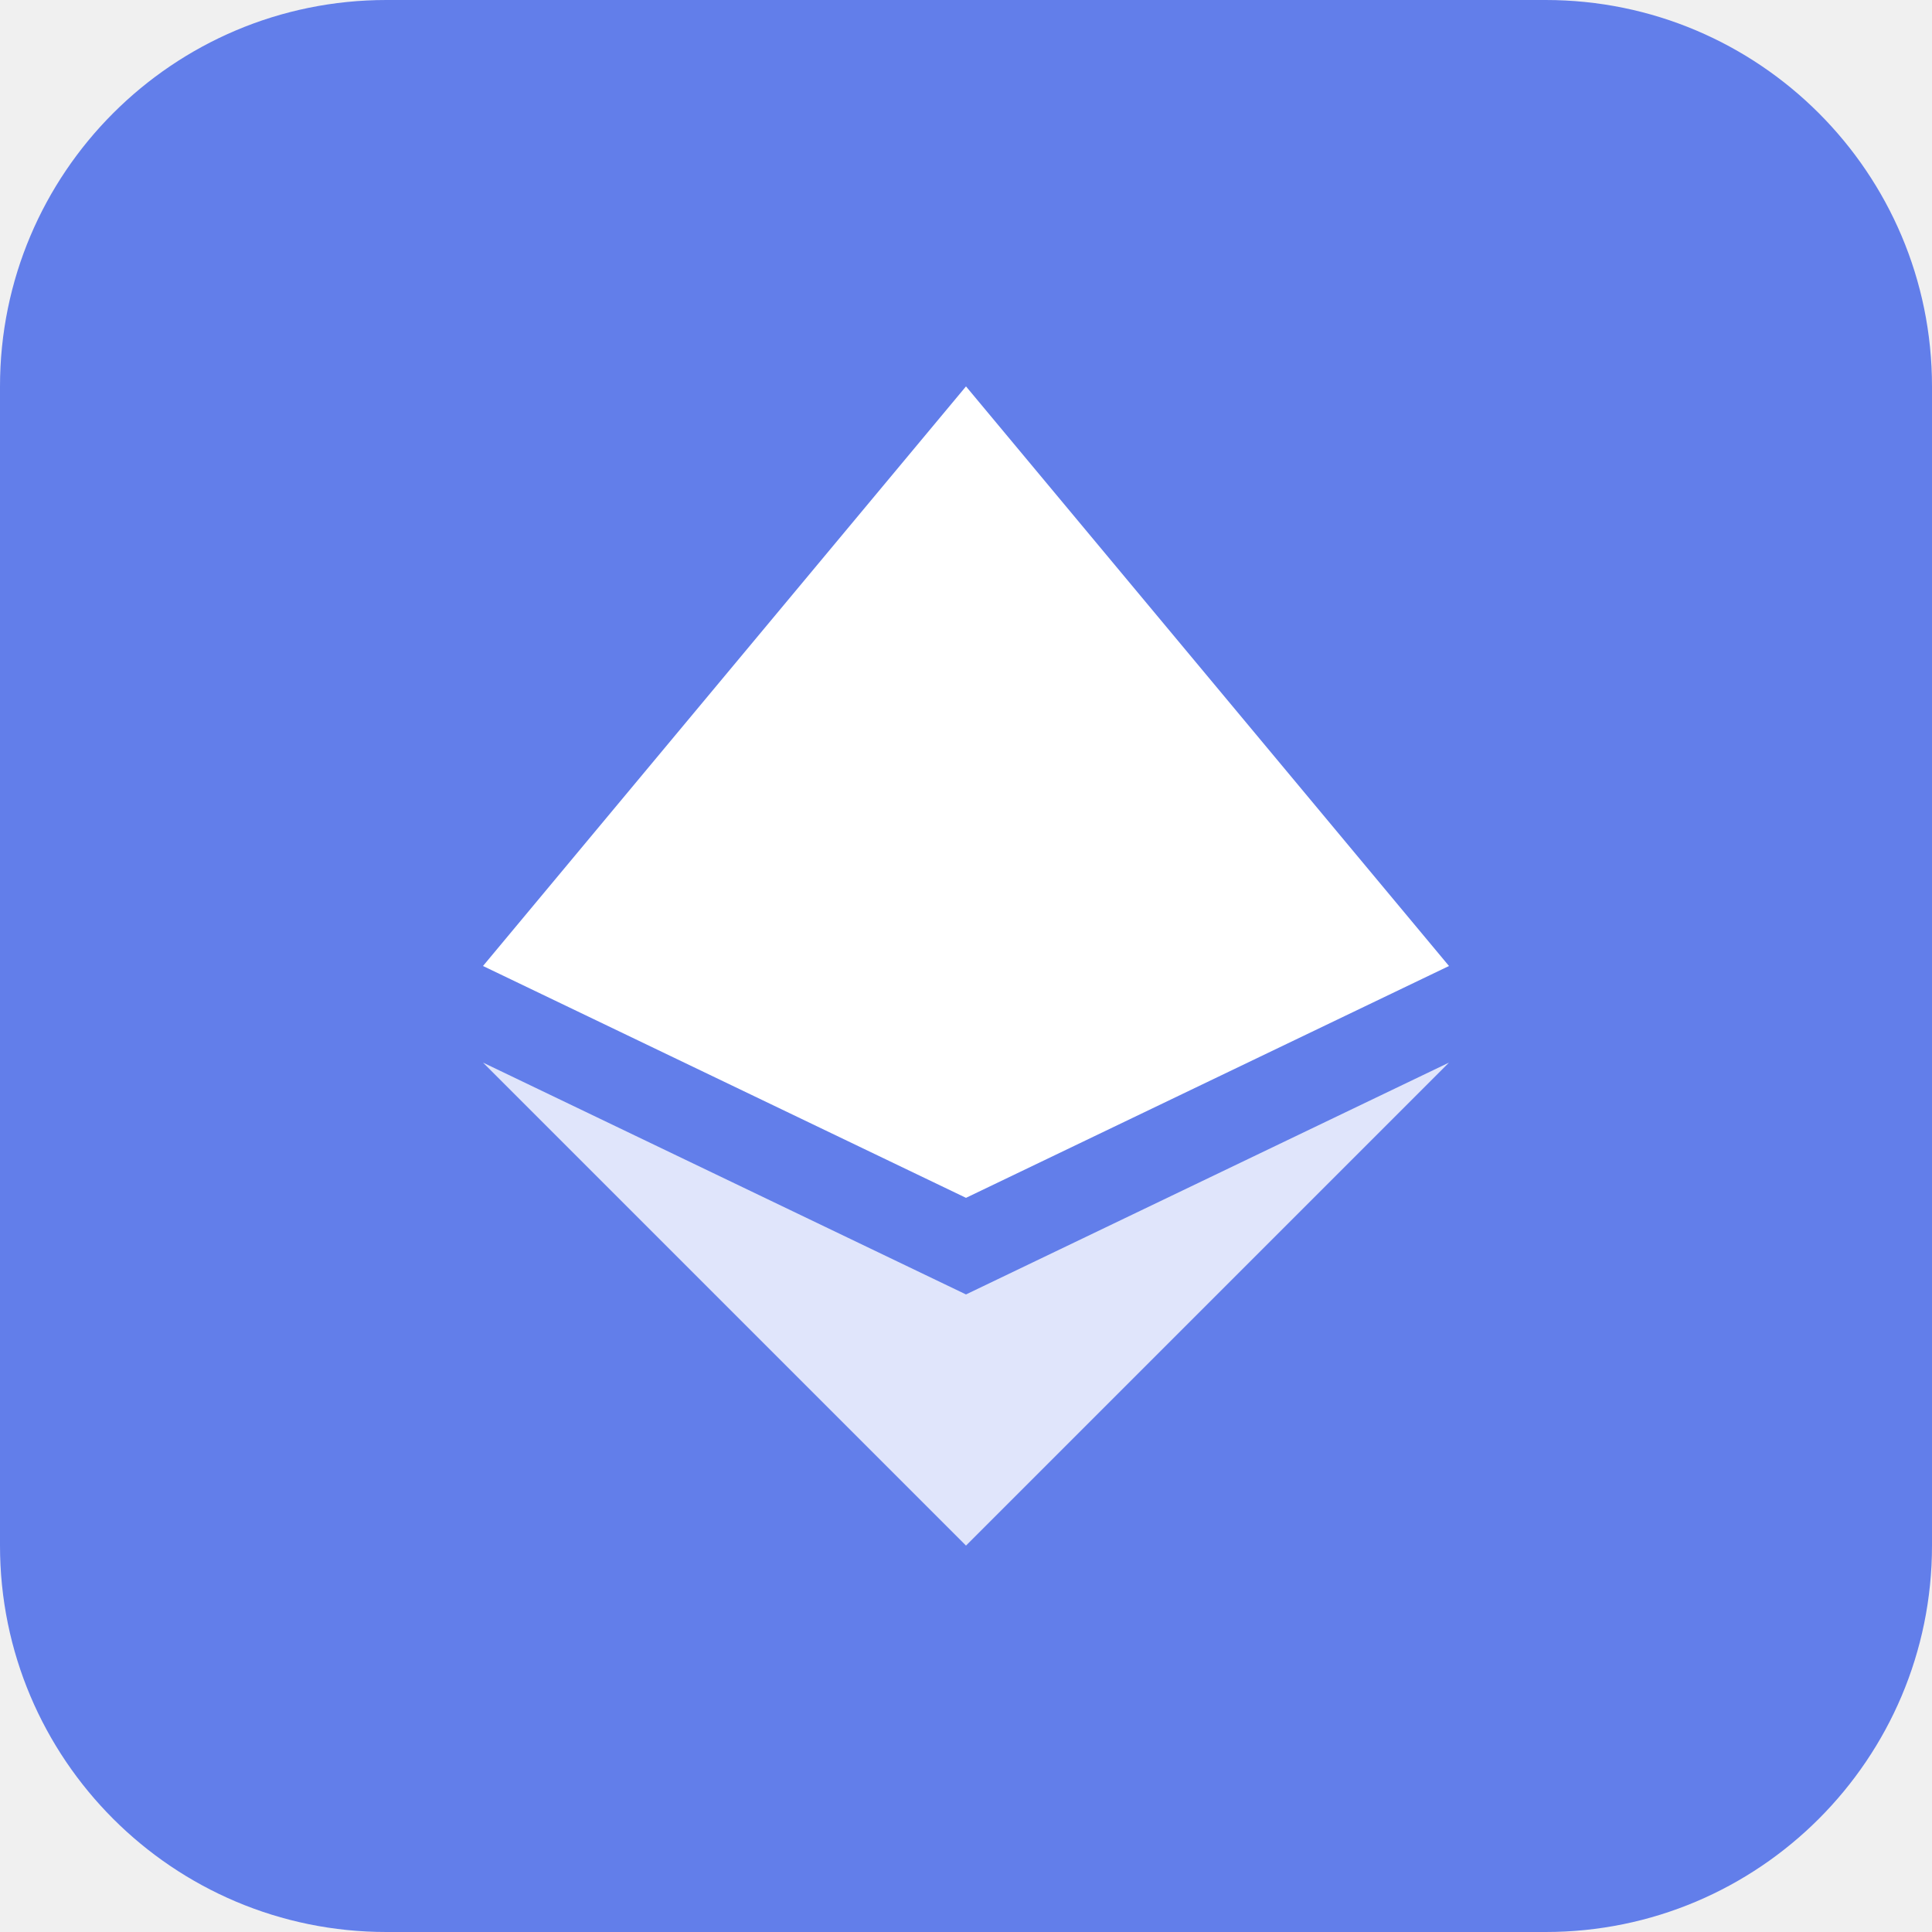
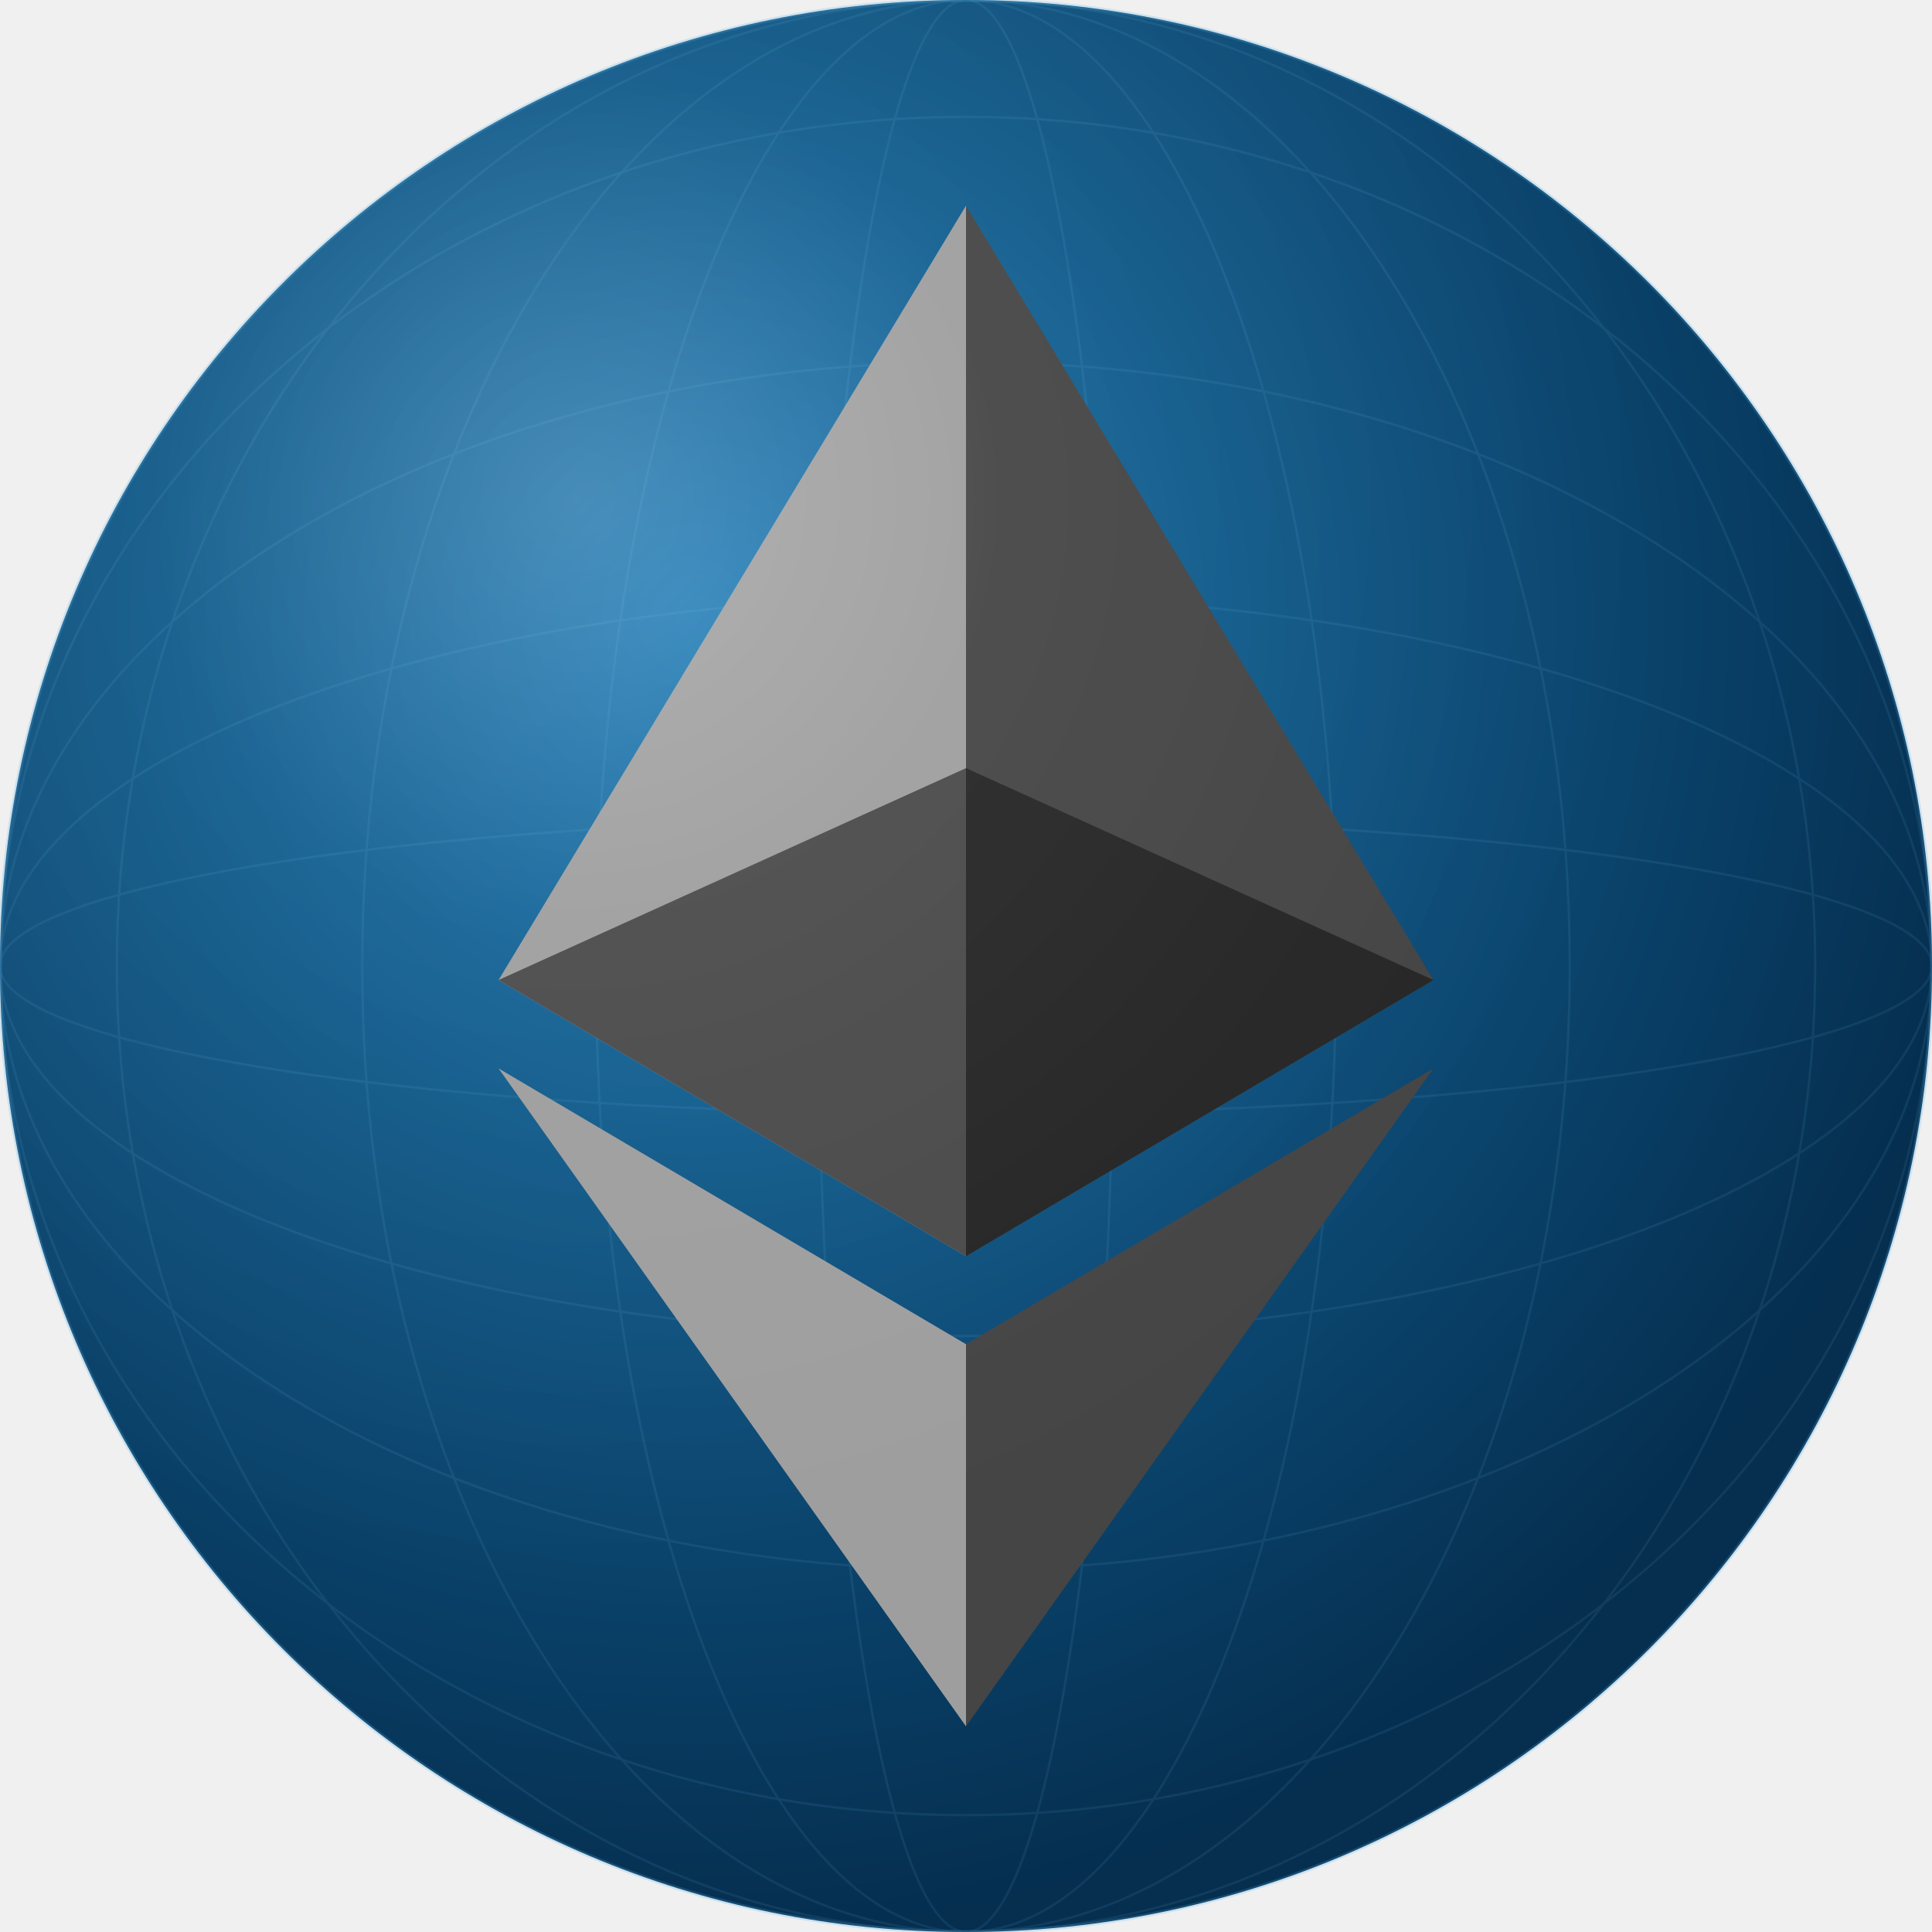
- <svg xmlns="http://www.w3.org/2000/svg" viewBox="0 0 100 100">
-   <rect width="100" height="100" rx="20" fill="#627EEA" />
-   <path d="M50 20L25 50L50 62L75 50L50 20Z" fill="white" />
-   <path d="M50 67L25 55L50 80L75 55L50 67Z" fill="white" opacity="0.8" />
+ <svg xmlns="http://www.w3.org/2000/svg" width="100%" viewBox="92 92 496 496">
+   <defs>
+     <clipPath id="gc">
+       <circle cx="340" cy="340" r="248" />
+     </clipPath>
+     <radialGradient id="ocean" cx="36%" cy="32%" r="68%">
+       <stop offset="0%" stop-color="#1e7ab5" />
+       <stop offset="40%" stop-color="#105a8a" />
+       <stop offset="100%" stop-color="#052e4f" />
+     </radialGradient>
+     <radialGradient id="atmo" cx="50%" cy="50%" r="50%">
+       <stop offset="80%" stop-color="#5ac8ff" stop-opacity="0" />
+       <stop offset="92%" stop-color="#5ac8ff" stop-opacity="0.07" />
+       <stop offset="100%" stop-color="#5ac8ff" stop-opacity="0.18" />
+     </radialGradient>
+     <radialGradient id="shine" cx="30%" cy="26%" r="55%">
+       <stop offset="0%" stop-color="#ffffff" stop-opacity="0.2" />
+       <stop offset="40%" stop-color="#ffffff" stop-opacity="0.05" />
+       <stop offset="100%" stop-color="#ffffff" stop-opacity="0" />
+     </radialGradient>
+     <radialGradient id="glow" cx="50%" cy="50%" r="50%">
+       <stop offset="0%" stop-color="#666666" stop-opacity="0.1" />
+       <stop offset="100%" stop-color="#666666" stop-opacity="0" />
+     </radialGradient>
+   </defs>
+   <circle cx="340" cy="340" r="248" fill="url(#ocean)" style="stroke:none;color:rgb(255, 255, 255);stroke-width:1px;stroke-linecap:butt;stroke-linejoin:miter;opacity:1;font-family:&quot;Anthropic Sans&quot;, -apple-system, &quot;system-ui&quot;, &quot;Segoe UI&quot;, sans-serif;font-size:16px;font-weight:400;text-anchor:start;dominant-baseline:auto" />
+   <g clip-path="url(#gc)" opacity="0.1" stroke="#70c0e8" stroke-width="0.6" fill="none" style="fill:none;stroke:rgb(112, 192, 232);color:rgb(255, 255, 255);stroke-width:0.6px;stroke-linecap:butt;stroke-linejoin:miter;opacity:0.1;font-family:&quot;Anthropic Sans&quot;, -apple-system, &quot;system-ui&quot;, &quot;Segoe UI&quot;, sans-serif;font-size:16px;font-weight:400;text-anchor:start;dominant-baseline:auto">
+     <ellipse cx="340" cy="340" rx="248" ry="38" style="fill:none;stroke:rgb(112, 192, 232);color:rgb(255, 255, 255);stroke-width:0.6px;stroke-linecap:butt;stroke-linejoin:miter;opacity:1;font-family:&quot;Anthropic Sans&quot;, -apple-system, &quot;system-ui&quot;, &quot;Segoe UI&quot;, sans-serif;font-size:16px;font-weight:400;text-anchor:start;dominant-baseline:auto" />
+     <ellipse cx="340" cy="340" rx="248" ry="95" style="fill:none;stroke:rgb(112, 192, 232);color:rgb(255, 255, 255);stroke-width:0.6px;stroke-linecap:butt;stroke-linejoin:miter;opacity:1;font-family:&quot;Anthropic Sans&quot;, -apple-system, &quot;system-ui&quot;, &quot;Segoe UI&quot;, sans-serif;font-size:16px;font-weight:400;text-anchor:start;dominant-baseline:auto" />
+     <ellipse cx="340" cy="340" rx="248" ry="155" style="fill:none;stroke:rgb(112, 192, 232);color:rgb(255, 255, 255);stroke-width:0.6px;stroke-linecap:butt;stroke-linejoin:miter;opacity:1;font-family:&quot;Anthropic Sans&quot;, -apple-system, &quot;system-ui&quot;, &quot;Segoe UI&quot;, sans-serif;font-size:16px;font-weight:400;text-anchor:start;dominant-baseline:auto" />
+     <ellipse cx="340" cy="340" rx="248" ry="218" style="fill:none;stroke:rgb(112, 192, 232);color:rgb(255, 255, 255);stroke-width:0.6px;stroke-linecap:butt;stroke-linejoin:miter;opacity:1;font-family:&quot;Anthropic Sans&quot;, -apple-system, &quot;system-ui&quot;, &quot;Segoe UI&quot;, sans-serif;font-size:16px;font-weight:400;text-anchor:start;dominant-baseline:auto" />
+     <ellipse cx="340" cy="340" rx="38" ry="248" style="fill:none;stroke:rgb(112, 192, 232);color:rgb(255, 255, 255);stroke-width:0.6px;stroke-linecap:butt;stroke-linejoin:miter;opacity:1;font-family:&quot;Anthropic Sans&quot;, -apple-system, &quot;system-ui&quot;, &quot;Segoe UI&quot;, sans-serif;font-size:16px;font-weight:400;text-anchor:start;dominant-baseline:auto" />
+     <ellipse cx="340" cy="340" rx="95" ry="248" style="fill:none;stroke:rgb(112, 192, 232);color:rgb(255, 255, 255);stroke-width:0.6px;stroke-linecap:butt;stroke-linejoin:miter;opacity:1;font-family:&quot;Anthropic Sans&quot;, -apple-system, &quot;system-ui&quot;, &quot;Segoe UI&quot;, sans-serif;font-size:16px;font-weight:400;text-anchor:start;dominant-baseline:auto" />
+     <ellipse cx="340" cy="340" rx="155" ry="248" style="fill:none;stroke:rgb(112, 192, 232);color:rgb(255, 255, 255);stroke-width:0.6px;stroke-linecap:butt;stroke-linejoin:miter;opacity:1;font-family:&quot;Anthropic Sans&quot;, -apple-system, &quot;system-ui&quot;, &quot;Segoe UI&quot;, sans-serif;font-size:16px;font-weight:400;text-anchor:start;dominant-baseline:auto" />
+     <ellipse cx="340" cy="340" rx="218" ry="248" style="fill:none;stroke:rgb(112, 192, 232);color:rgb(255, 255, 255);stroke-width:0.6px;stroke-linecap:butt;stroke-linejoin:miter;opacity:1;font-family:&quot;Anthropic Sans&quot;, -apple-system, &quot;system-ui&quot;, &quot;Segoe UI&quot;, sans-serif;font-size:16px;font-weight:400;text-anchor:start;dominant-baseline:auto" />
+   </g>
+   <g clip-path="url(#gc)" style="fill:rgb(0, 0, 0);stroke:none;color:rgb(255, 255, 255);stroke-width:1px;stroke-linecap:butt;stroke-linejoin:miter;opacity:1;font-family:&quot;Anthropic Sans&quot;, -apple-system, &quot;system-ui&quot;, &quot;Segoe UI&quot;, sans-serif;font-size:16px;font-weight:400;text-anchor:start;dominant-baseline:auto">
+     <g transform="translate(340, 340)" style="fill:rgb(0, 0, 0);stroke:none;color:rgb(255, 255, 255);stroke-width:1px;stroke-linecap:butt;stroke-linejoin:miter;opacity:1;font-family:&quot;Anthropic Sans&quot;, -apple-system, &quot;system-ui&quot;, &quot;Segoe UI&quot;, sans-serif;font-size:16px;font-weight:400;text-anchor:start;dominant-baseline:auto">
+       <polygon points="-120,3.6 0,74.5 0,-195.2" fill="#9E9E9E" style="fill:rgb(158, 158, 158);stroke:none;color:rgb(255, 255, 255);stroke-width:1px;stroke-linecap:butt;stroke-linejoin:miter;opacity:1;font-family:&quot;Anthropic Sans&quot;, -apple-system, &quot;system-ui&quot;, &quot;Segoe UI&quot;, sans-serif;font-size:16px;font-weight:400;text-anchor:start;dominant-baseline:auto" />
+       <polygon points="0,-195.2 0,74.5 120,3.6" fill="#454545" style="fill:rgb(69, 69, 69);stroke:none;color:rgb(255, 255, 255);stroke-width:1px;stroke-linecap:butt;stroke-linejoin:miter;opacity:1;font-family:&quot;Anthropic Sans&quot;, -apple-system, &quot;system-ui&quot;, &quot;Segoe UI&quot;, sans-serif;font-size:16px;font-weight:400;text-anchor:start;dominant-baseline:auto" />
+       <polygon points="0,-50.8 -120,3.6 0,74.5" fill="#4A4A4A" style="fill:rgb(74, 74, 74);stroke:none;color:rgb(255, 255, 255);stroke-width:1px;stroke-linecap:butt;stroke-linejoin:miter;opacity:1;font-family:&quot;Anthropic Sans&quot;, -apple-system, &quot;system-ui&quot;, &quot;Segoe UI&quot;, sans-serif;font-size:16px;font-weight:400;text-anchor:start;dominant-baseline:auto" />
+       <polygon points="0,-50.8 0,74.5 120,3.6" fill="#262626" style="fill:rgb(38, 38, 38);stroke:none;color:rgb(255, 255, 255);stroke-width:1px;stroke-linecap:butt;stroke-linejoin:miter;opacity:1;font-family:&quot;Anthropic Sans&quot;, -apple-system, &quot;system-ui&quot;, &quot;Segoe UI&quot;, sans-serif;font-size:16px;font-weight:400;text-anchor:start;dominant-baseline:auto" />
+       <polygon points="-120,26.3 0,195.2 0,97.1" fill="#9E9E9E" style="fill:rgb(158, 158, 158);stroke:none;color:rgb(255, 255, 255);stroke-width:1px;stroke-linecap:butt;stroke-linejoin:miter;opacity:1;font-family:&quot;Anthropic Sans&quot;, -apple-system, &quot;system-ui&quot;, &quot;Segoe UI&quot;, sans-serif;font-size:16px;font-weight:400;text-anchor:start;dominant-baseline:auto" />
+       <polygon points="0,97.1 0,195.2 120,26.3" fill="#454545" style="fill:rgb(69, 69, 69);stroke:none;color:rgb(255, 255, 255);stroke-width:1px;stroke-linecap:butt;stroke-linejoin:miter;opacity:1;font-family:&quot;Anthropic Sans&quot;, -apple-system, &quot;system-ui&quot;, &quot;Segoe UI&quot;, sans-serif;font-size:16px;font-weight:400;text-anchor:start;dominant-baseline:auto" />
+     </g>
+   </g>
+   <circle cx="340" cy="340" r="248" fill="url(#shine)" style="stroke:none;color:rgb(255, 255, 255);stroke-width:1px;stroke-linecap:butt;stroke-linejoin:miter;opacity:1;font-family:&quot;Anthropic Sans&quot;, -apple-system, &quot;system-ui&quot;, &quot;Segoe UI&quot;, sans-serif;font-size:16px;font-weight:400;text-anchor:start;dominant-baseline:auto" />
+   <circle cx="340" cy="340" r="248" fill="none" stroke="#50b0e8" stroke-width="1" opacity="0.22" style="fill:none;stroke:rgb(80, 176, 232);color:rgb(255, 255, 255);stroke-width:1px;stroke-linecap:butt;stroke-linejoin:miter;opacity:0.22;font-family:&quot;Anthropic Sans&quot;, -apple-system, &quot;system-ui&quot;, &quot;Segoe UI&quot;, sans-serif;font-size:16px;font-weight:400;text-anchor:start;dominant-baseline:auto" />
</svg>
